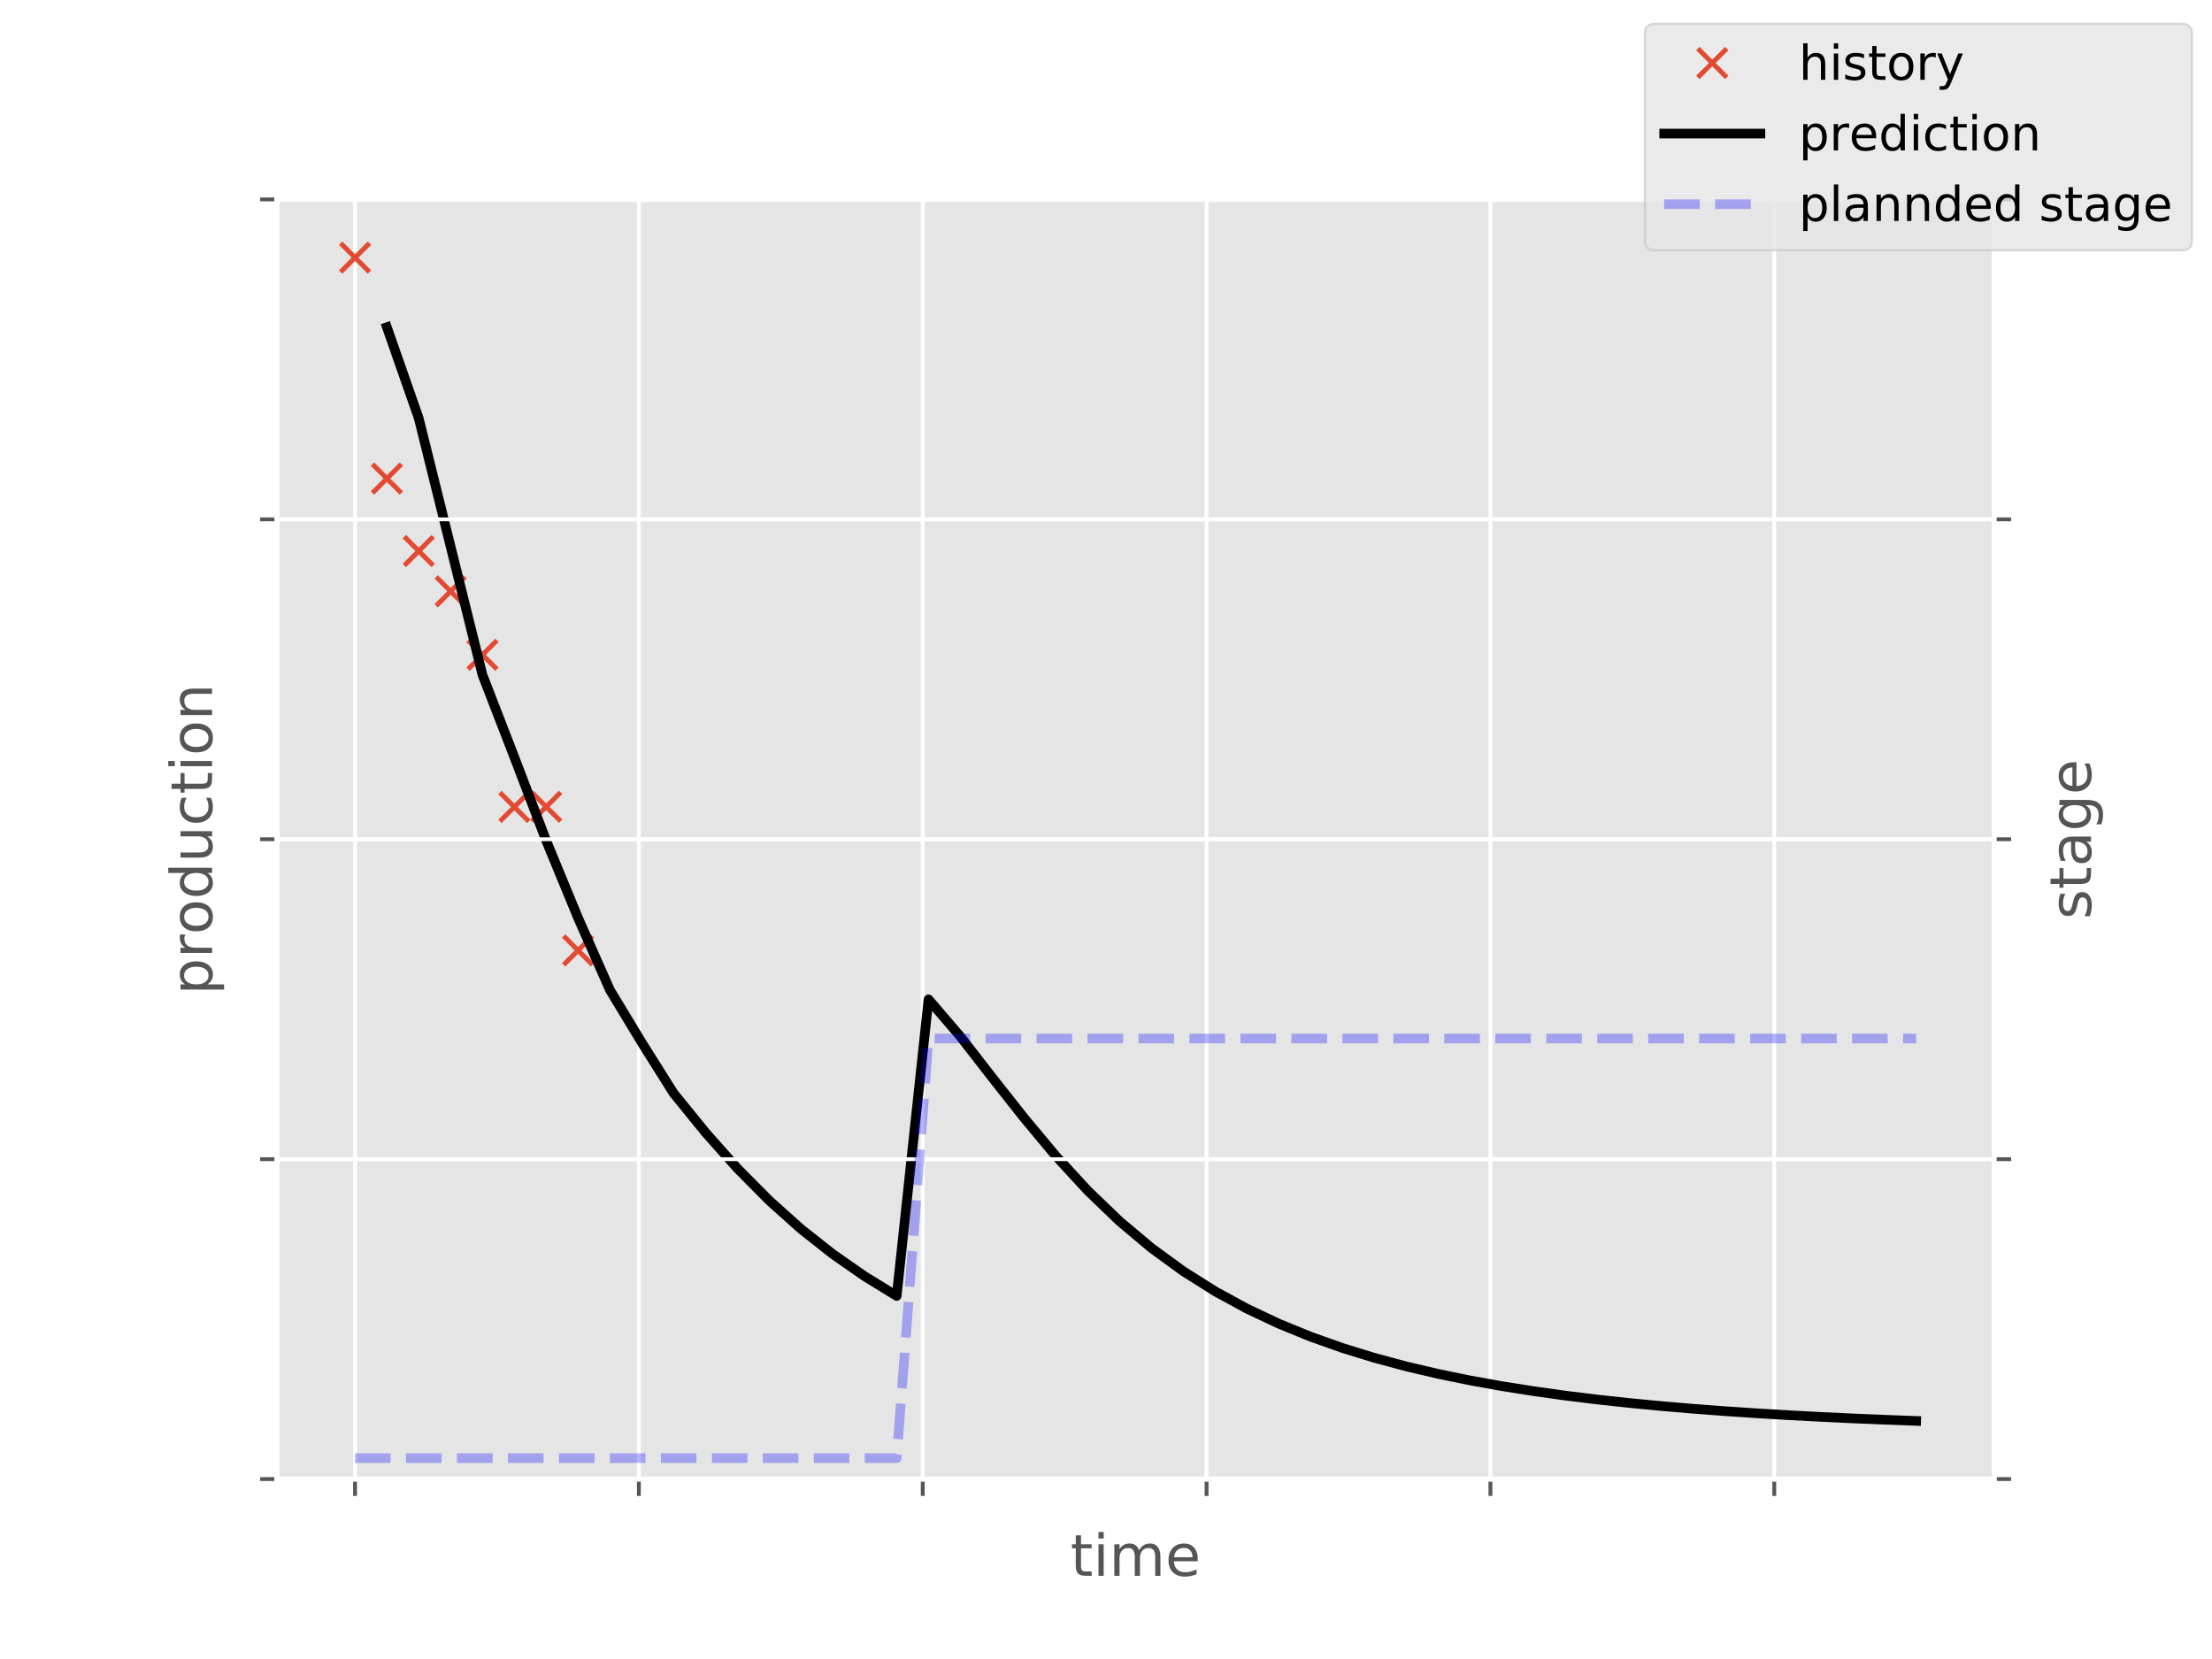
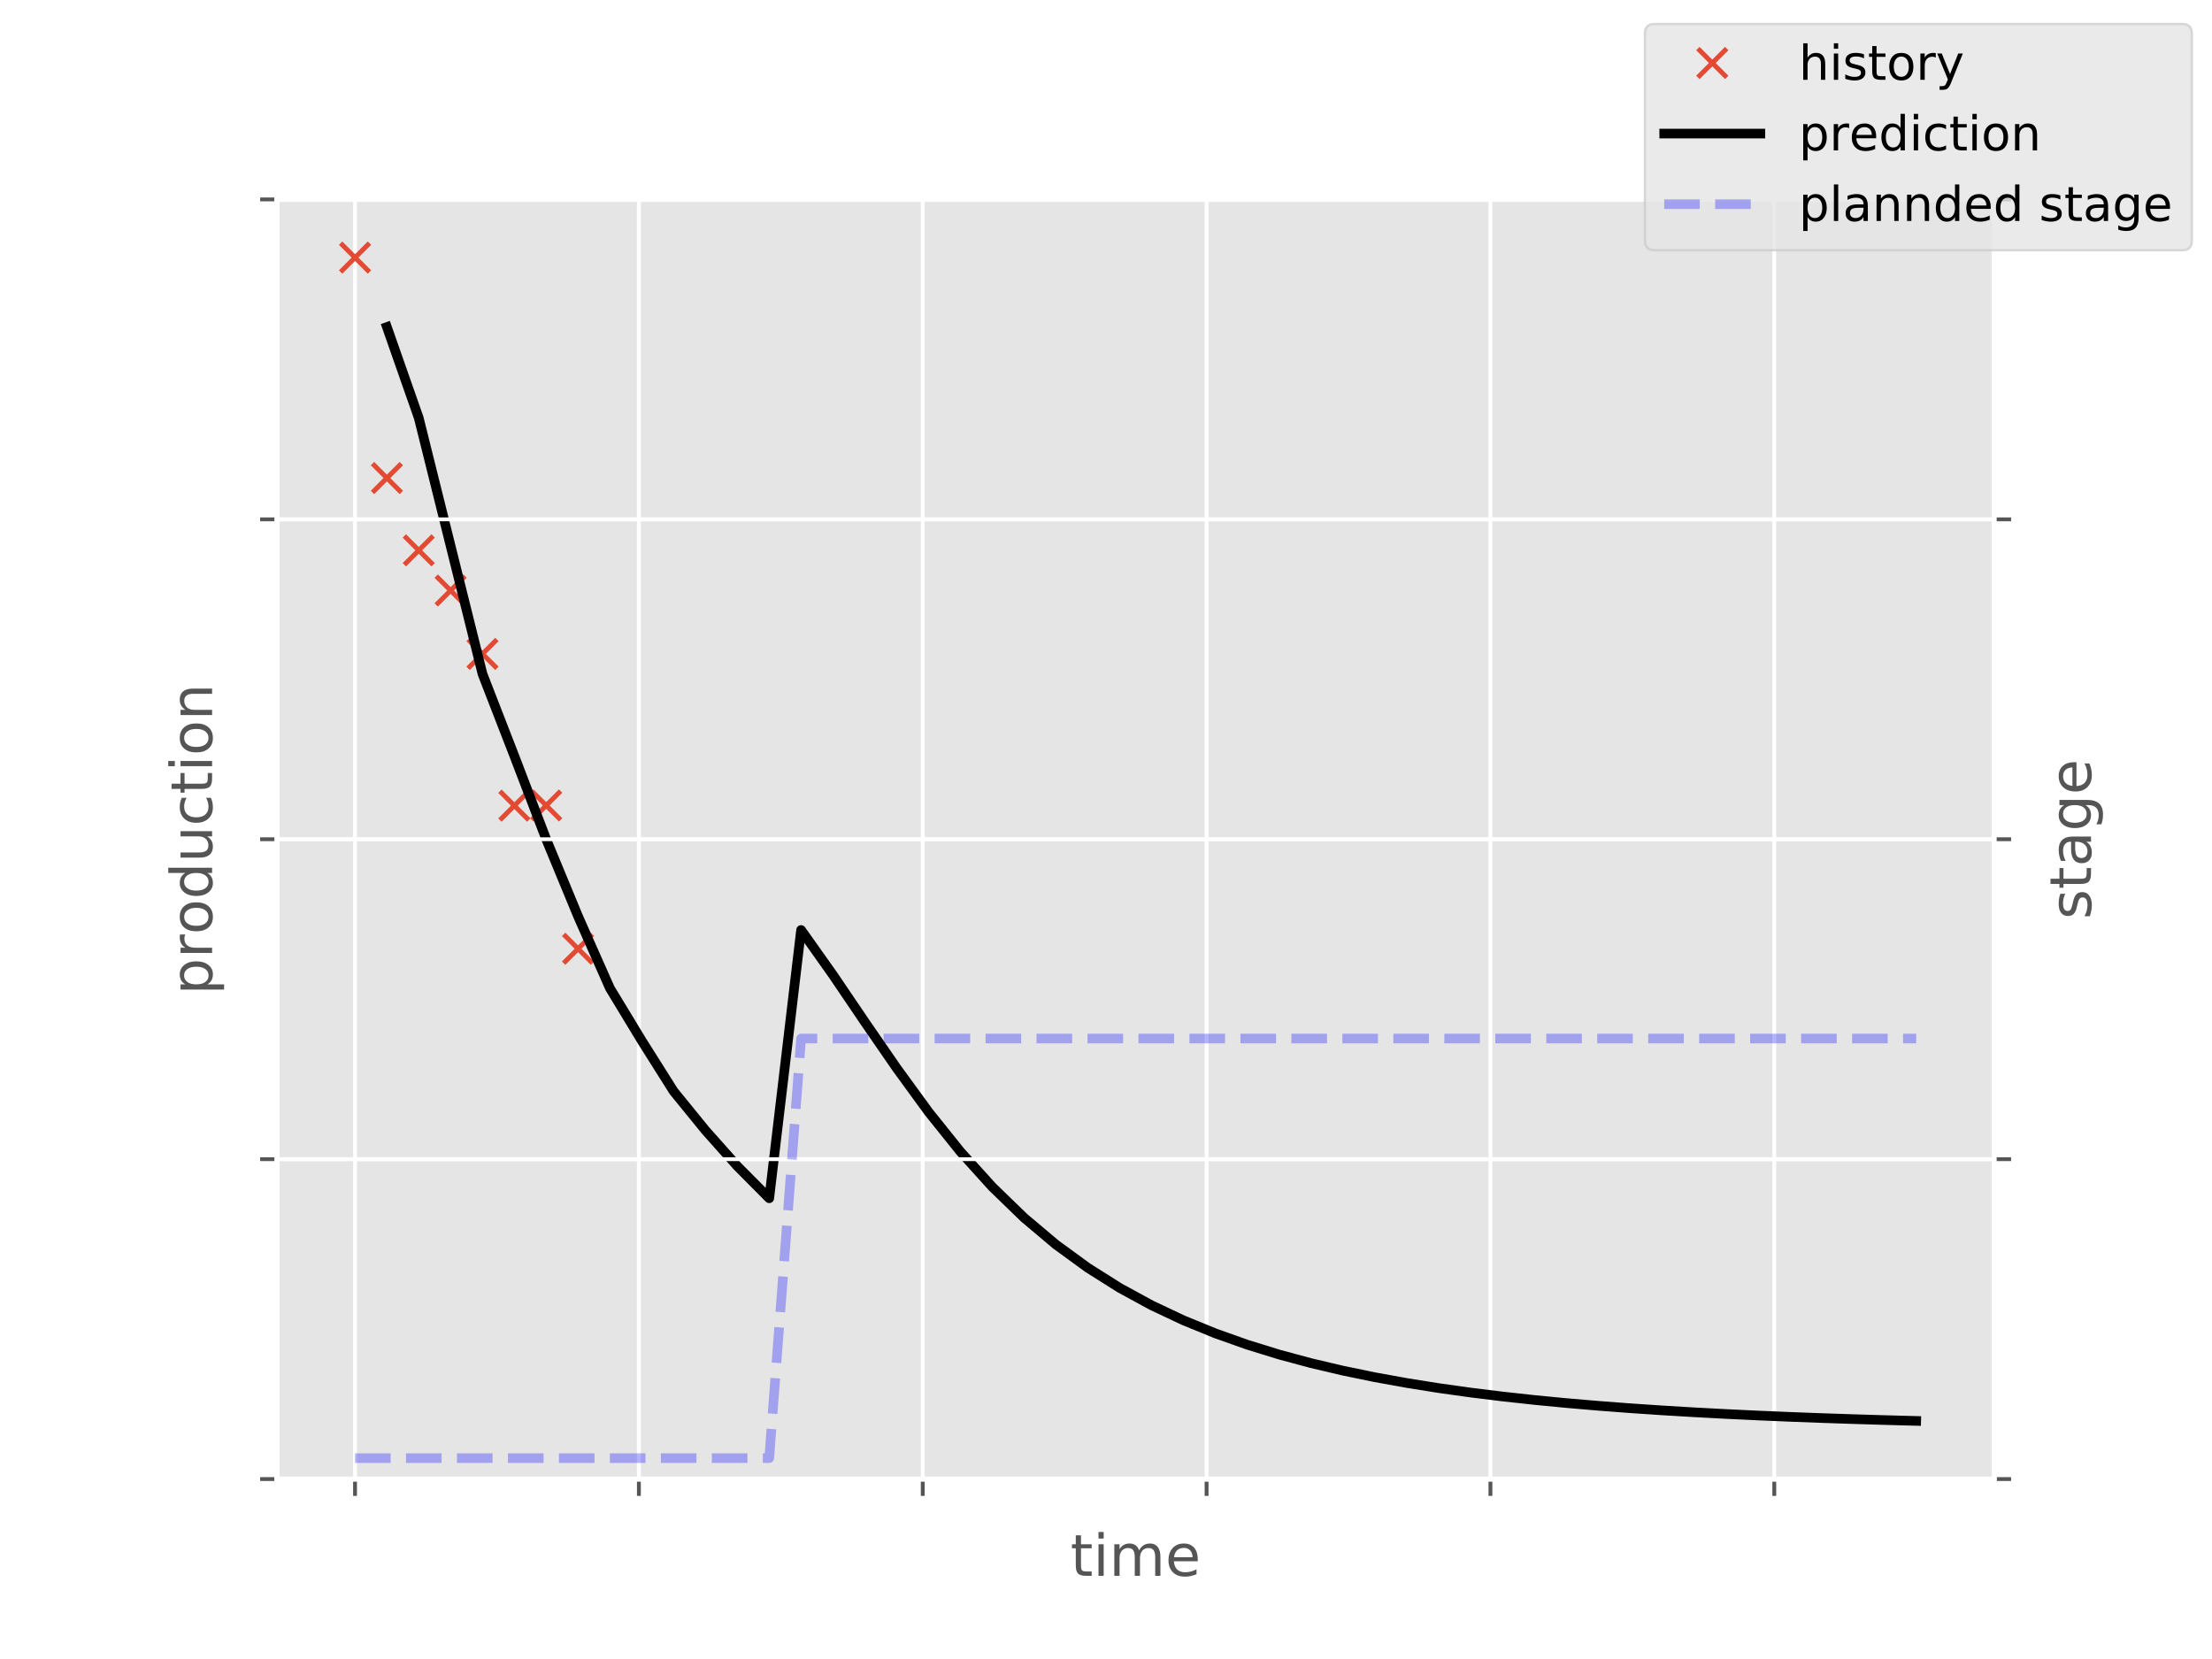
<svg xmlns="http://www.w3.org/2000/svg" xmlns:xlink="http://www.w3.org/1999/xlink" height="345pt" version="1.1" viewBox="0 0 460 345" width="460pt">
  <defs>
    <style type="text/css">
*{stroke-linecap:butt;stroke-linejoin:round;}
  </style>
  </defs>
  <g id="figure_1">
    <g id="patch_1">
      <path d="M 0 345.6  L 460.8 345.6  L 460.8 0  L 0 0  z " style="fill:#ffffff;" />
    </g>
    <g id="axes_1">
      <g id="patch_2">
        <path d="M 57.6 307.584  L 414.72 307.584  L 414.72 41.472  L 57.6 41.472  z " style="fill:#e5e5e5;" />
      </g>
      <g id="matplotlib.axis_1">
        <g id="xtick_1">
          <g id="line2d_1">
-             <path clip-path="url(#p62fc23773b)" d="M 73.833 307.584  L 73.833 41.472  " style="fill:none;stroke:#ffffff;stroke-linecap:square;stroke-width:0.8;" />
+             <path clip-path="url(#pc3c5d0fd61)" d="M 73.833 307.584  L 73.833 41.472  " style="fill:none;stroke:#ffffff;stroke-linecap:square;stroke-width:0.8;" />
          </g>
          <g id="line2d_2">
            <defs>
-               <path d="M 0 0  L 0 3.5  " id="m2b28bccb02" style="stroke:#555555;stroke-width:0.8;" />
+               <path d="M 0 0  L 0 3.5  " id="m1d0c7f7a71" style="stroke:#555555;stroke-width:0.8;" />
            </defs>
            <g>
-               <use style="fill:#555555;stroke:#555555;stroke-width:0.8;" x="73.833" xlink:href="#m2b28bccb02" y="307.584" />
+               <use style="fill:#555555;stroke:#555555;stroke-width:0.8;" x="73.833" xlink:href="#m1d0c7f7a71" y="307.584" />
            </g>
          </g>
        </g>
        <g id="xtick_2">
          <g id="line2d_3">
-             <path clip-path="url(#p62fc23773b)" d="M 132.861 307.584  L 132.861 41.472  " style="fill:none;stroke:#ffffff;stroke-linecap:square;stroke-width:0.8;" />
+             <path clip-path="url(#pc3c5d0fd61)" d="M 132.861 307.584  L 132.861 41.472  " style="fill:none;stroke:#ffffff;stroke-linecap:square;stroke-width:0.8;" />
          </g>
          <g id="line2d_4">
            <g>
-               <use style="fill:#555555;stroke:#555555;stroke-width:0.8;" x="132.861" xlink:href="#m2b28bccb02" y="307.584" />
+               <use style="fill:#555555;stroke:#555555;stroke-width:0.8;" x="132.861" xlink:href="#m1d0c7f7a71" y="307.584" />
            </g>
          </g>
        </g>
        <g id="xtick_3">
          <g id="line2d_5">
-             <path clip-path="url(#p62fc23773b)" d="M 191.889 307.584  L 191.889 41.472  " style="fill:none;stroke:#ffffff;stroke-linecap:square;stroke-width:0.8;" />
+             <path clip-path="url(#pc3c5d0fd61)" d="M 191.889 307.584  L 191.889 41.472  " style="fill:none;stroke:#ffffff;stroke-linecap:square;stroke-width:0.8;" />
          </g>
          <g id="line2d_6">
            <g>
-               <use style="fill:#555555;stroke:#555555;stroke-width:0.8;" x="191.889" xlink:href="#m2b28bccb02" y="307.584" />
+               <use style="fill:#555555;stroke:#555555;stroke-width:0.8;" x="191.889" xlink:href="#m1d0c7f7a71" y="307.584" />
            </g>
          </g>
        </g>
        <g id="xtick_4">
          <g id="line2d_7">
-             <path clip-path="url(#p62fc23773b)" d="M 250.917 307.584  L 250.917 41.472  " style="fill:none;stroke:#ffffff;stroke-linecap:square;stroke-width:0.8;" />
+             <path clip-path="url(#pc3c5d0fd61)" d="M 250.917 307.584  L 250.917 41.472  " style="fill:none;stroke:#ffffff;stroke-linecap:square;stroke-width:0.8;" />
          </g>
          <g id="line2d_8">
            <g>
-               <use style="fill:#555555;stroke:#555555;stroke-width:0.8;" x="250.917" xlink:href="#m2b28bccb02" y="307.584" />
+               <use style="fill:#555555;stroke:#555555;stroke-width:0.8;" x="250.917" xlink:href="#m1d0c7f7a71" y="307.584" />
            </g>
          </g>
        </g>
        <g id="xtick_5">
          <g id="line2d_9">
-             <path clip-path="url(#p62fc23773b)" d="M 309.945 307.584  L 309.945 41.472  " style="fill:none;stroke:#ffffff;stroke-linecap:square;stroke-width:0.8;" />
+             <path clip-path="url(#pc3c5d0fd61)" d="M 309.945 307.584  L 309.945 41.472  " style="fill:none;stroke:#ffffff;stroke-linecap:square;stroke-width:0.8;" />
          </g>
          <g id="line2d_10">
            <g>
-               <use style="fill:#555555;stroke:#555555;stroke-width:0.8;" x="309.945" xlink:href="#m2b28bccb02" y="307.584" />
+               <use style="fill:#555555;stroke:#555555;stroke-width:0.8;" x="309.945" xlink:href="#m1d0c7f7a71" y="307.584" />
            </g>
          </g>
        </g>
        <g id="xtick_6">
          <g id="line2d_11">
-             <path clip-path="url(#p62fc23773b)" d="M 368.973 307.584  L 368.973 41.472  " style="fill:none;stroke:#ffffff;stroke-linecap:square;stroke-width:0.8;" />
+             <path clip-path="url(#pc3c5d0fd61)" d="M 368.973 307.584  L 368.973 41.472  " style="fill:none;stroke:#ffffff;stroke-linecap:square;stroke-width:0.8;" />
          </g>
          <g id="line2d_12">
            <g>
-               <use style="fill:#555555;stroke:#555555;stroke-width:0.8;" x="368.973" xlink:href="#m2b28bccb02" y="307.584" />
+               <use style="fill:#555555;stroke:#555555;stroke-width:0.8;" x="368.973" xlink:href="#m1d0c7f7a71" y="307.584" />
            </g>
          </g>
        </g>
        <g id="text_1">
          <defs>
            <path d="M 18.312 70.219  L 18.312 54.688  L 36.812 54.688  L 36.812 47.703  L 18.312 47.703  L 18.312 18.016  Q 18.312 11.328 20.141 9.422  Q 21.969 7.516 27.594 7.516  L 36.812 7.516  L 36.812 0  L 27.594 0  Q 17.188 0 13.234 3.875  Q 9.281 7.766 9.281 18.016  L 9.281 47.703  L 2.688 47.703  L 2.688 54.688  L 9.281 54.688  L 9.281 70.219  z " id="DejaVuSans-74" />
            <path d="M 9.422 54.688  L 18.406 54.688  L 18.406 0  L 9.422 0  z M 9.422 75.984  L 18.406 75.984  L 18.406 64.594  L 9.422 64.594  z " id="DejaVuSans-69" />
            <path d="M 52 44.188  Q 55.375 50.25 60.062 53.125  Q 64.75 56 71.094 56  Q 79.641 56 84.281 50.016  Q 88.922 44.047 88.922 33.016  L 88.922 0  L 79.891 0  L 79.891 32.719  Q 79.891 40.578 77.094 44.375  Q 74.312 48.188 68.609 48.188  Q 61.625 48.188 57.562 43.547  Q 53.516 38.922 53.516 30.906  L 53.516 0  L 44.484 0  L 44.484 32.719  Q 44.484 40.625 41.703 44.406  Q 38.922 48.188 33.109 48.188  Q 26.219 48.188 22.156 43.531  Q 18.109 38.875 18.109 30.906  L 18.109 0  L 9.078 0  L 9.078 54.688  L 18.109 54.688  L 18.109 46.188  Q 21.188 51.219 25.484 53.609  Q 29.781 56 35.688 56  Q 41.656 56 45.828 52.969  Q 50 49.953 52 44.188  z " id="DejaVuSans-6d" />
            <path d="M 56.203 29.594  L 56.203 25.203  L 14.891 25.203  Q 15.484 15.922 20.484 11.062  Q 25.484 6.203 34.422 6.203  Q 39.594 6.203 44.453 7.469  Q 49.312 8.734 54.109 11.281  L 54.109 2.781  Q 49.266 0.734 44.188 -0.344  Q 39.109 -1.422 33.891 -1.422  Q 20.797 -1.422 13.156 6.188  Q 5.516 13.812 5.516 26.812  Q 5.516 40.234 12.766 48.109  Q 20.016 56 32.328 56  Q 43.359 56 49.781 48.891  Q 56.203 41.797 56.203 29.594  z M 47.219 32.234  Q 47.125 39.594 43.094 43.984  Q 39.062 48.391 32.422 48.391  Q 24.906 48.391 20.391 44.141  Q 15.875 39.891 15.188 32.172  z " id="DejaVuSans-65" />
          </defs>
          <g style="fill:#555555;" transform="translate(222.6047 327.7021)scale(0.12 -0.12)">
            <use xlink:href="#DejaVuSans-74" />
            <use x="39.209" xlink:href="#DejaVuSans-69" />
            <use x="66.992" xlink:href="#DejaVuSans-6d" />
            <use x="164.404" xlink:href="#DejaVuSans-65" />
          </g>
        </g>
      </g>
      <g id="matplotlib.axis_2">
        <g id="ytick_1">
          <g id="line2d_13">
-             <path clip-path="url(#p62fc23773b)" d="M 57.6 307.584  L 414.72 307.584  " style="fill:none;stroke:#ffffff;stroke-linecap:square;stroke-width:0.8;" />
+             <path clip-path="url(#pc3c5d0fd61)" d="M 57.6 307.584  L 414.72 307.584  " style="fill:none;stroke:#ffffff;stroke-linecap:square;stroke-width:0.8;" />
          </g>
          <g id="line2d_14">
            <defs>
-               <path d="M 0 0  L -3.5 0  " id="m5372ff8609" style="stroke:#555555;stroke-width:0.8;" />
+               <path d="M 0 0  L -3.5 0  " id="m8eb5e609af" style="stroke:#555555;stroke-width:0.8;" />
            </defs>
            <g>
-               <use style="fill:#555555;stroke:#555555;stroke-width:0.8;" x="57.6" xlink:href="#m5372ff8609" y="307.584" />
+               <use style="fill:#555555;stroke:#555555;stroke-width:0.8;" x="57.6" xlink:href="#m8eb5e609af" y="307.584" />
            </g>
          </g>
        </g>
        <g id="ytick_2">
          <g id="line2d_15">
-             <path clip-path="url(#p62fc23773b)" d="M 57.6 241.056  L 414.72 241.056  " style="fill:none;stroke:#ffffff;stroke-linecap:square;stroke-width:0.8;" />
+             <path clip-path="url(#pc3c5d0fd61)" d="M 57.6 241.056  L 414.72 241.056  " style="fill:none;stroke:#ffffff;stroke-linecap:square;stroke-width:0.8;" />
          </g>
          <g id="line2d_16">
            <g>
-               <use style="fill:#555555;stroke:#555555;stroke-width:0.8;" x="57.6" xlink:href="#m5372ff8609" y="241.056" />
+               <use style="fill:#555555;stroke:#555555;stroke-width:0.8;" x="57.6" xlink:href="#m8eb5e609af" y="241.056" />
            </g>
          </g>
        </g>
        <g id="ytick_3">
          <g id="line2d_17">
-             <path clip-path="url(#p62fc23773b)" d="M 57.6 174.528  L 414.72 174.528  " style="fill:none;stroke:#ffffff;stroke-linecap:square;stroke-width:0.8;" />
+             <path clip-path="url(#pc3c5d0fd61)" d="M 57.6 174.528  L 414.72 174.528  " style="fill:none;stroke:#ffffff;stroke-linecap:square;stroke-width:0.8;" />
          </g>
          <g id="line2d_18">
            <g>
-               <use style="fill:#555555;stroke:#555555;stroke-width:0.8;" x="57.6" xlink:href="#m5372ff8609" y="174.528" />
+               <use style="fill:#555555;stroke:#555555;stroke-width:0.8;" x="57.6" xlink:href="#m8eb5e609af" y="174.528" />
            </g>
          </g>
        </g>
        <g id="ytick_4">
          <g id="line2d_19">
-             <path clip-path="url(#p62fc23773b)" d="M 57.6 108  L 414.72 108  " style="fill:none;stroke:#ffffff;stroke-linecap:square;stroke-width:0.8;" />
+             <path clip-path="url(#pc3c5d0fd61)" d="M 57.6 108  L 414.72 108  " style="fill:none;stroke:#ffffff;stroke-linecap:square;stroke-width:0.8;" />
          </g>
          <g id="line2d_20">
            <g>
-               <use style="fill:#555555;stroke:#555555;stroke-width:0.8;" x="57.6" xlink:href="#m5372ff8609" y="108" />
+               <use style="fill:#555555;stroke:#555555;stroke-width:0.8;" x="57.6" xlink:href="#m8eb5e609af" y="108" />
            </g>
          </g>
        </g>
        <g id="ytick_5">
          <g id="line2d_21">
-             <path clip-path="url(#p62fc23773b)" d="M 57.6 41.472  L 414.72 41.472  " style="fill:none;stroke:#ffffff;stroke-linecap:square;stroke-width:0.8;" />
+             <path clip-path="url(#pc3c5d0fd61)" d="M 57.6 41.472  L 414.72 41.472  " style="fill:none;stroke:#ffffff;stroke-linecap:square;stroke-width:0.8;" />
          </g>
          <g id="line2d_22">
            <g>
-               <use style="fill:#555555;stroke:#555555;stroke-width:0.8;" x="57.6" xlink:href="#m5372ff8609" y="41.472" />
+               <use style="fill:#555555;stroke:#555555;stroke-width:0.8;" x="57.6" xlink:href="#m8eb5e609af" y="41.472" />
            </g>
          </g>
        </g>
        <g id="text_2">
          <defs>
            <path d="M 18.109 8.203  L 18.109 -20.797  L 9.078 -20.797  L 9.078 54.688  L 18.109 54.688  L 18.109 46.391  Q 20.953 51.266 25.266 53.625  Q 29.594 56 35.594 56  Q 45.562 56 51.781 48.094  Q 58.016 40.188 58.016 27.297  Q 58.016 14.406 51.781 6.484  Q 45.562 -1.422 35.594 -1.422  Q 29.594 -1.422 25.266 0.953  Q 20.953 3.328 18.109 8.203  z M 48.688 27.297  Q 48.688 37.203 44.609 42.844  Q 40.531 48.484 33.406 48.484  Q 26.266 48.484 22.188 42.844  Q 18.109 37.203 18.109 27.297  Q 18.109 17.391 22.188 11.75  Q 26.266 6.109 33.406 6.109  Q 40.531 6.109 44.609 11.75  Q 48.688 17.391 48.688 27.297  z " id="DejaVuSans-70" />
            <path d="M 41.109 46.297  Q 39.594 47.172 37.812 47.578  Q 36.031 48 33.891 48  Q 26.266 48 22.188 43.047  Q 18.109 38.094 18.109 28.812  L 18.109 0  L 9.078 0  L 9.078 54.688  L 18.109 54.688  L 18.109 46.188  Q 20.953 51.172 25.484 53.578  Q 30.031 56 36.531 56  Q 37.453 56 38.578 55.875  Q 39.703 55.766 41.062 55.516  z " id="DejaVuSans-72" />
            <path d="M 30.609 48.391  Q 23.391 48.391 19.188 42.75  Q 14.984 37.109 14.984 27.297  Q 14.984 17.484 19.156 11.844  Q 23.344 6.203 30.609 6.203  Q 37.797 6.203 41.984 11.859  Q 46.188 17.531 46.188 27.297  Q 46.188 37.016 41.984 42.703  Q 37.797 48.391 30.609 48.391  z M 30.609 56  Q 42.328 56 49.016 48.375  Q 55.719 40.766 55.719 27.297  Q 55.719 13.875 49.016 6.219  Q 42.328 -1.422 30.609 -1.422  Q 18.844 -1.422 12.172 6.219  Q 5.516 13.875 5.516 27.297  Q 5.516 40.766 12.172 48.375  Q 18.844 56 30.609 56  z " id="DejaVuSans-6f" />
            <path d="M 45.406 46.391  L 45.406 75.984  L 54.391 75.984  L 54.391 0  L 45.406 0  L 45.406 8.203  Q 42.578 3.328 38.25 0.953  Q 33.938 -1.422 27.875 -1.422  Q 17.969 -1.422 11.734 6.484  Q 5.516 14.406 5.516 27.297  Q 5.516 40.188 11.734 48.094  Q 17.969 56 27.875 56  Q 33.938 56 38.25 53.625  Q 42.578 51.266 45.406 46.391  z M 14.797 27.297  Q 14.797 17.391 18.875 11.75  Q 22.953 6.109 30.078 6.109  Q 37.203 6.109 41.297 11.75  Q 45.406 17.391 45.406 27.297  Q 45.406 37.203 41.297 42.844  Q 37.203 48.484 30.078 48.484  Q 22.953 48.484 18.875 42.844  Q 14.797 37.203 14.797 27.297  z " id="DejaVuSans-64" />
            <path d="M 8.5 21.578  L 8.5 54.688  L 17.484 54.688  L 17.484 21.922  Q 17.484 14.156 20.5 10.266  Q 23.531 6.391 29.594 6.391  Q 36.859 6.391 41.078 11.031  Q 45.312 15.672 45.312 23.688  L 45.312 54.688  L 54.297 54.688  L 54.297 0  L 45.312 0  L 45.312 8.406  Q 42.047 3.422 37.719 1  Q 33.406 -1.422 27.688 -1.422  Q 18.266 -1.422 13.375 4.438  Q 8.5 10.297 8.5 21.578  z M 31.109 56  z " id="DejaVuSans-75" />
            <path d="M 48.781 52.594  L 48.781 44.188  Q 44.969 46.297 41.141 47.344  Q 37.312 48.391 33.406 48.391  Q 24.656 48.391 19.812 42.844  Q 14.984 37.312 14.984 27.297  Q 14.984 17.281 19.812 11.734  Q 24.656 6.203 33.406 6.203  Q 37.312 6.203 41.141 7.25  Q 44.969 8.297 48.781 10.406  L 48.781 2.094  Q 45.016 0.344 40.984 -0.531  Q 36.969 -1.422 32.422 -1.422  Q 20.062 -1.422 12.781 6.344  Q 5.516 14.109 5.516 27.297  Q 5.516 40.672 12.859 48.328  Q 20.219 56 33.016 56  Q 37.156 56 41.109 55.141  Q 45.062 54.297 48.781 52.594  z " id="DejaVuSans-63" />
            <path d="M 54.891 33.016  L 54.891 0  L 45.906 0  L 45.906 32.719  Q 45.906 40.484 42.875 44.328  Q 39.844 48.188 33.797 48.188  Q 26.516 48.188 22.312 43.547  Q 18.109 38.922 18.109 30.906  L 18.109 0  L 9.078 0  L 9.078 54.688  L 18.109 54.688  L 18.109 46.188  Q 21.344 51.125 25.703 53.562  Q 30.078 56 35.797 56  Q 45.219 56 50.047 50.172  Q 54.891 44.344 54.891 33.016  z " id="DejaVuSans-6e" />
          </defs>
          <g style="fill:#555555;" transform="translate(44.10437 206.8764)rotate(-90)scale(0.12 -0.12)">
            <use xlink:href="#DejaVuSans-70" />
            <use x="63.477" xlink:href="#DejaVuSans-72" />
            <use x="104.559" xlink:href="#DejaVuSans-6f" />
            <use x="165.74" xlink:href="#DejaVuSans-64" />
            <use x="229.217" xlink:href="#DejaVuSans-75" />
            <use x="292.596" xlink:href="#DejaVuSans-63" />
            <use x="347.576" xlink:href="#DejaVuSans-74" />
            <use x="386.785" xlink:href="#DejaVuSans-69" />
            <use x="414.568" xlink:href="#DejaVuSans-6f" />
            <use x="475.75" xlink:href="#DejaVuSans-6e" />
          </g>
        </g>
      </g>
      <g id="line2d_23">
        <defs>
-           <path d="M -3 3  L 3 -3  M -3 -3  L 3 3  " id="me671714970" style="stroke:#e24a33;" />
+           <path d="M -3 3  L 3 -3  M -3 -3  L 3 3  " id="m7c65927cf6" style="stroke:#e24a33;" />
        </defs>
-         <g clip-path="url(#p62fc23773b)">
-           <use style="fill:#e24a33;stroke:#e24a33;" x="73.833" xlink:href="#me671714970" y="53.568" />
-           <use style="fill:#e24a33;stroke:#e24a33;" x="80.458" xlink:href="#me671714970" y="99.521" />
-           <use style="fill:#e24a33;stroke:#e24a33;" x="87.084" xlink:href="#me671714970" y="114.593" />
-           <use style="fill:#e24a33;stroke:#e24a33;" x="93.71" xlink:href="#me671714970" y="122.964" />
-           <use style="fill:#e24a33;stroke:#e24a33;" x="100.335" xlink:href="#me671714970" y="136.179" />
-           <use style="fill:#e24a33;stroke:#e24a33;" x="106.961" xlink:href="#me671714970" y="167.811" />
-           <use style="fill:#e24a33;stroke:#e24a33;" x="113.586" xlink:href="#me671714970" y="167.774" />
-           <use style="fill:#e24a33;stroke:#e24a33;" x="120.212" xlink:href="#me671714970" y="197.644" />
+         <g clip-path="url(#pc3c5d0fd61)">
+           <use style="fill:#e24a33;stroke:#e24a33;" x="73.833" xlink:href="#m7c65927cf6" y="53.568" />
+           <use style="fill:#e24a33;stroke:#e24a33;" x="80.458" xlink:href="#m7c65927cf6" y="99.412" />
+           <use style="fill:#e24a33;stroke:#e24a33;" x="87.084" xlink:href="#m7c65927cf6" y="114.448" />
+           <use style="fill:#e24a33;stroke:#e24a33;" x="93.71" xlink:href="#m7c65927cf6" y="122.799" />
+           <use style="fill:#e24a33;stroke:#e24a33;" x="100.335" xlink:href="#m7c65927cf6" y="135.983" />
+           <use style="fill:#e24a33;stroke:#e24a33;" x="106.961" xlink:href="#m7c65927cf6" y="167.539" />
+           <use style="fill:#e24a33;stroke:#e24a33;" x="113.586" xlink:href="#m7c65927cf6" y="167.502" />
+           <use style="fill:#e24a33;stroke:#e24a33;" x="120.212" xlink:href="#m7c65927cf6" y="197.301" />
        </g>
      </g>
      <g id="line2d_24">
-         <path clip-path="url(#p62fc23773b)" d="M 80.458 68.038  L 87.084 86.991  L 93.71 113.677  L 100.335 140.352  L 106.961 157.459  L 113.586 174.811  L 120.212 190.879  L 126.838 205.867  L 133.463 216.823  L 140.089 227.353  L 146.714 235.507  L 153.34 242.972  L 159.966 249.657  L 166.591 255.585  L 173.217 260.819  L 179.842 265.43  L 186.468 269.494  L 193.094 207.826  L 199.719 215.558  L 206.345 224.093  L 212.97 232.482  L 219.596 240.426  L 226.222 247.622  L 232.847 253.988  L 239.473 259.55  L 246.098 264.378  L 252.724 268.555  L 259.35 272.166  L 265.975 275.289  L 272.601 277.994  L 279.226 280.341  L 285.852 282.381  L 292.478 284.16  L 299.103 285.713  L 305.729 287.072  L 312.354 288.264  L 318.98 289.312  L 325.606 290.234  L 332.231 291.047  L 338.857 291.765  L 345.482 292.4  L 352.108 292.963  L 358.734 293.462  L 365.359 293.905  L 371.985 294.299  L 378.61 294.649  L 385.236 294.961  L 391.862 295.24  L 398.487 295.488  " style="fill:none;stroke:#000000;stroke-linecap:square;stroke-width:2;" />
+         <path clip-path="url(#pc3c5d0fd61)" d="M 80.458 68.004  L 87.084 86.912  L 93.71 113.534  L 100.335 140.145  L 106.961 157.211  L 113.586 174.522  L 120.212 190.552  L 126.838 205.505  L 133.463 216.434  L 140.089 226.939  L 146.714 235.073  L 153.34 242.52  L 159.966 249.189  L 166.591 193.392  L 173.217 202.737  L 179.842 212.518  L 186.468 222.125  L 193.094 231.223  L 199.719 239.486  L 206.345 246.818  L 212.97 253.239  L 219.596 258.82  L 226.222 263.652  L 232.847 267.829  L 239.473 271.441  L 246.098 274.566  L 252.724 277.276  L 259.35 279.629  L 265.975 281.677  L 272.601 283.464  L 279.226 285.025  L 285.852 286.393  L 292.478 287.593  L 299.103 288.649  L 305.729 289.579  L 312.354 290.399  L 318.98 291.124  L 325.606 291.765  L 332.231 292.333  L 338.857 292.837  L 345.482 293.285  L 352.108 293.683  L 358.734 294.037  L 365.359 294.353  L 371.985 294.634  L 378.61 294.885  L 385.236 295.109  L 391.862 295.309  L 398.487 295.488  " style="fill:none;stroke:#000000;stroke-linecap:square;stroke-width:2;" />
      </g>
      <g id="patch_3">
        <path d="M 57.6 307.584  L 57.6 41.472  " style="fill:none;stroke:#ffffff;stroke-linecap:square;stroke-linejoin:miter;" />
      </g>
      <g id="patch_4">
        <path d="M 414.72 307.584  L 414.72 41.472  " style="fill:none;stroke:#ffffff;stroke-linecap:square;stroke-linejoin:miter;" />
      </g>
      <g id="patch_5">
        <path d="M 57.6 307.584  L 414.72 307.584  " style="fill:none;stroke:#ffffff;stroke-linecap:square;stroke-linejoin:miter;" />
      </g>
      <g id="patch_6">
        <path d="M 57.6 41.472  L 414.72 41.472  " style="fill:none;stroke:#ffffff;stroke-linecap:square;stroke-linejoin:miter;" />
      </g>
    </g>
    <g id="axes_2">
      <g id="matplotlib.axis_3">
        <g id="ytick_6">
          <g id="line2d_25">
-             <path clip-path="url(#p62fc23773b)" d="M 57.6 307.584  L 414.72 307.584  " style="fill:none;stroke:#ffffff;stroke-linecap:square;stroke-width:0.8;" />
+             <path clip-path="url(#pc3c5d0fd61)" d="M 57.6 307.584  L 414.72 307.584  " style="fill:none;stroke:#ffffff;stroke-linecap:square;stroke-width:0.8;" />
          </g>
          <g id="line2d_26">
            <defs>
-               <path d="M 0 0  L 3.5 0  " id="m82c7f8aea2" style="stroke:#555555;stroke-width:0.8;" />
+               <path d="M 0 0  L 3.5 0  " id="m9da8c5389e" style="stroke:#555555;stroke-width:0.8;" />
            </defs>
            <g>
-               <use style="fill:#555555;stroke:#555555;stroke-width:0.8;" x="414.72" xlink:href="#m82c7f8aea2" y="307.584" />
+               <use style="fill:#555555;stroke:#555555;stroke-width:0.8;" x="414.72" xlink:href="#m9da8c5389e" y="307.584" />
            </g>
          </g>
        </g>
        <g id="ytick_7">
          <g id="line2d_27">
-             <path clip-path="url(#p62fc23773b)" d="M 57.6 241.056  L 414.72 241.056  " style="fill:none;stroke:#ffffff;stroke-linecap:square;stroke-width:0.8;" />
+             <path clip-path="url(#pc3c5d0fd61)" d="M 57.6 241.056  L 414.72 241.056  " style="fill:none;stroke:#ffffff;stroke-linecap:square;stroke-width:0.8;" />
          </g>
          <g id="line2d_28">
            <g>
-               <use style="fill:#555555;stroke:#555555;stroke-width:0.8;" x="414.72" xlink:href="#m82c7f8aea2" y="241.056" />
+               <use style="fill:#555555;stroke:#555555;stroke-width:0.8;" x="414.72" xlink:href="#m9da8c5389e" y="241.056" />
            </g>
          </g>
        </g>
        <g id="ytick_8">
          <g id="line2d_29">
-             <path clip-path="url(#p62fc23773b)" d="M 57.6 174.528  L 414.72 174.528  " style="fill:none;stroke:#ffffff;stroke-linecap:square;stroke-width:0.8;" />
+             <path clip-path="url(#pc3c5d0fd61)" d="M 57.6 174.528  L 414.72 174.528  " style="fill:none;stroke:#ffffff;stroke-linecap:square;stroke-width:0.8;" />
          </g>
          <g id="line2d_30">
            <g>
-               <use style="fill:#555555;stroke:#555555;stroke-width:0.8;" x="414.72" xlink:href="#m82c7f8aea2" y="174.528" />
+               <use style="fill:#555555;stroke:#555555;stroke-width:0.8;" x="414.72" xlink:href="#m9da8c5389e" y="174.528" />
            </g>
          </g>
        </g>
        <g id="ytick_9">
          <g id="line2d_31">
-             <path clip-path="url(#p62fc23773b)" d="M 57.6 108  L 414.72 108  " style="fill:none;stroke:#ffffff;stroke-linecap:square;stroke-width:0.8;" />
+             <path clip-path="url(#pc3c5d0fd61)" d="M 57.6 108  L 414.72 108  " style="fill:none;stroke:#ffffff;stroke-linecap:square;stroke-width:0.8;" />
          </g>
          <g id="line2d_32">
            <g>
-               <use style="fill:#555555;stroke:#555555;stroke-width:0.8;" x="414.72" xlink:href="#m82c7f8aea2" y="108" />
+               <use style="fill:#555555;stroke:#555555;stroke-width:0.8;" x="414.72" xlink:href="#m9da8c5389e" y="108" />
            </g>
          </g>
        </g>
        <g id="ytick_10">
          <g id="line2d_33">
-             <path clip-path="url(#p62fc23773b)" d="M 57.6 41.472  L 414.72 41.472  " style="fill:none;stroke:#ffffff;stroke-linecap:square;stroke-width:0.8;" />
+             <path clip-path="url(#pc3c5d0fd61)" d="M 57.6 41.472  L 414.72 41.472  " style="fill:none;stroke:#ffffff;stroke-linecap:square;stroke-width:0.8;" />
          </g>
          <g id="line2d_34">
            <g>
-               <use style="fill:#555555;stroke:#555555;stroke-width:0.8;" x="414.72" xlink:href="#m82c7f8aea2" y="41.472" />
+               <use style="fill:#555555;stroke:#555555;stroke-width:0.8;" x="414.72" xlink:href="#m9da8c5389e" y="41.472" />
            </g>
          </g>
        </g>
        <g id="text_3">
          <defs>
            <path d="M 44.281 53.078  L 44.281 44.578  Q 40.484 46.531 36.375 47.5  Q 32.281 48.484 27.875 48.484  Q 21.188 48.484 17.844 46.438  Q 14.5 44.391 14.5 40.281  Q 14.5 37.156 16.891 35.375  Q 19.281 33.594 26.516 31.984  L 29.594 31.297  Q 39.156 29.25 43.188 25.516  Q 47.219 21.781 47.219 15.094  Q 47.219 7.469 41.188 3.016  Q 35.156 -1.422 24.609 -1.422  Q 20.219 -1.422 15.453 -0.562  Q 10.688 0.297 5.422 2  L 5.422 11.281  Q 10.406 8.688 15.234 7.391  Q 20.062 6.109 24.812 6.109  Q 31.156 6.109 34.562 8.281  Q 37.984 10.453 37.984 14.406  Q 37.984 18.062 35.516 20.016  Q 33.062 21.969 24.703 23.781  L 21.578 24.516  Q 13.234 26.266 9.516 29.906  Q 5.812 33.547 5.812 39.891  Q 5.812 47.609 11.281 51.797  Q 16.75 56 26.812 56  Q 31.781 56 36.172 55.266  Q 40.578 54.547 44.281 53.078  z " id="DejaVuSans-73" />
            <path d="M 34.281 27.484  Q 23.391 27.484 19.188 25  Q 14.984 22.516 14.984 16.5  Q 14.984 11.719 18.141 8.906  Q 21.297 6.109 26.703 6.109  Q 34.188 6.109 38.703 11.406  Q 43.219 16.703 43.219 25.484  L 43.219 27.484  z M 52.203 31.203  L 52.203 0  L 43.219 0  L 43.219 8.297  Q 40.141 3.328 35.547 0.953  Q 30.953 -1.422 24.312 -1.422  Q 15.922 -1.422 10.953 3.297  Q 6 8.016 6 15.922  Q 6 25.141 12.172 29.828  Q 18.359 34.516 30.609 34.516  L 43.219 34.516  L 43.219 35.406  Q 43.219 41.609 39.141 45  Q 35.062 48.391 27.688 48.391  Q 23 48.391 18.547 47.266  Q 14.109 46.141 10.016 43.891  L 10.016 52.203  Q 14.938 54.109 19.578 55.047  Q 24.219 56 28.609 56  Q 40.484 56 46.344 49.844  Q 52.203 43.703 52.203 31.203  z " id="DejaVuSans-61" />
            <path d="M 45.406 27.984  Q 45.406 37.75 41.375 43.109  Q 37.359 48.484 30.078 48.484  Q 22.859 48.484 18.828 43.109  Q 14.797 37.75 14.797 27.984  Q 14.797 18.266 18.828 12.891  Q 22.859 7.516 30.078 7.516  Q 37.359 7.516 41.375 12.891  Q 45.406 18.266 45.406 27.984  z M 54.391 6.781  Q 54.391 -7.172 48.188 -13.984  Q 42 -20.797 29.203 -20.797  Q 24.469 -20.797 20.266 -20.094  Q 16.062 -19.391 12.109 -17.922  L 12.109 -9.188  Q 16.062 -11.328 19.922 -12.344  Q 23.781 -13.375 27.781 -13.375  Q 36.625 -13.375 41.016 -8.766  Q 45.406 -4.156 45.406 5.172  L 45.406 9.625  Q 42.625 4.781 38.281 2.391  Q 33.938 0 27.875 0  Q 17.828 0 11.672 7.656  Q 5.516 15.328 5.516 27.984  Q 5.516 40.672 11.672 48.328  Q 17.828 56 27.875 56  Q 33.938 56 38.281 53.609  Q 42.625 51.219 45.406 46.391  L 45.406 54.688  L 54.391 54.688  z " id="DejaVuSans-67" />
          </defs>
          <g style="fill:#555555;" transform="translate(434.8381 191.1836)rotate(-90)scale(0.12 -0.12)">
            <use xlink:href="#DejaVuSans-73" />
            <use x="52.1" xlink:href="#DejaVuSans-74" />
            <use x="91.309" xlink:href="#DejaVuSans-61" />
            <use x="152.588" xlink:href="#DejaVuSans-67" />
            <use x="216.064" xlink:href="#DejaVuSans-65" />
          </g>
        </g>
      </g>
      <g id="line2d_35">
-         <path clip-path="url(#p62fc23773b)" d="M 73.833 303.222  L 80.458 303.222  L 87.084 303.222  L 93.71 303.222  L 100.335 303.222  L 106.961 303.222  L 113.586 303.222  L 120.212 303.222  L 126.838 303.222  L 133.463 303.222  L 140.089 303.222  L 146.714 303.222  L 153.34 303.222  L 159.966 303.222  L 166.591 303.222  L 173.217 303.222  L 179.842 303.222  L 186.468 303.222  L 193.094 215.972  L 199.719 215.972  L 206.345 215.972  L 212.97 215.972  L 219.596 215.972  L 226.222 215.972  L 232.847 215.972  L 239.473 215.972  L 246.098 215.972  L 252.724 215.972  L 259.35 215.972  L 265.975 215.972  L 272.601 215.972  L 279.226 215.972  L 285.852 215.972  L 292.478 215.972  L 299.103 215.972  L 305.729 215.972  L 312.354 215.972  L 318.98 215.972  L 325.606 215.972  L 332.231 215.972  L 338.857 215.972  L 345.482 215.972  L 352.108 215.972  L 358.734 215.972  L 365.359 215.972  L 371.985 215.972  L 378.61 215.972  L 385.236 215.972  L 391.862 215.972  L 398.487 215.972  " style="fill:none;opacity:0.3;stroke:#0000ff;stroke-dasharray:7.4,3.2;stroke-dashoffset:0;stroke-width:2;" />
+         <path clip-path="url(#pc3c5d0fd61)" d="M 73.833 303.222  L 80.458 303.222  L 87.084 303.222  L 93.71 303.222  L 100.335 303.222  L 106.961 303.222  L 113.586 303.222  L 120.212 303.222  L 126.838 303.222  L 133.463 303.222  L 140.089 303.222  L 146.714 303.222  L 153.34 303.222  L 159.966 303.222  L 166.591 215.972  L 173.217 215.972  L 179.842 215.972  L 186.468 215.972  L 193.094 215.972  L 199.719 215.972  L 206.345 215.972  L 212.97 215.972  L 219.596 215.972  L 226.222 215.972  L 232.847 215.972  L 239.473 215.972  L 246.098 215.972  L 252.724 215.972  L 259.35 215.972  L 265.975 215.972  L 272.601 215.972  L 279.226 215.972  L 285.852 215.972  L 292.478 215.972  L 299.103 215.972  L 305.729 215.972  L 312.354 215.972  L 318.98 215.972  L 325.606 215.972  L 332.231 215.972  L 338.857 215.972  L 345.482 215.972  L 352.108 215.972  L 358.734 215.972  L 365.359 215.972  L 371.985 215.972  L 378.61 215.972  L 385.236 215.972  L 391.862 215.972  L 398.487 215.972  " style="fill:none;opacity:0.3;stroke:#0000ff;stroke-dasharray:7.4,3.2;stroke-dashoffset:0;stroke-width:2;" />
      </g>
      <g id="patch_7">
        <path d="M 57.6 307.584  L 57.6 41.472  " style="fill:none;stroke:#ffffff;stroke-linecap:square;stroke-linejoin:miter;" />
      </g>
      <g id="patch_8">
        <path d="M 414.72 307.584  L 414.72 41.472  " style="fill:none;stroke:#ffffff;stroke-linecap:square;stroke-linejoin:miter;" />
      </g>
      <g id="patch_9">
        <path d="M 57.6 307.584  L 414.72 307.584  " style="fill:none;stroke:#ffffff;stroke-linecap:square;stroke-linejoin:miter;" />
      </g>
      <g id="patch_10">
        <path d="M 57.6 41.472  L 414.72 41.472  " style="fill:none;stroke:#ffffff;stroke-linecap:square;stroke-linejoin:miter;" />
      </g>
    </g>
    <g id="legend_1">
      <g id="patch_11">
        <path d="M 344.083 52.034  L 453.8 52.034  Q 455.8 52.034 455.8 50.034  L 455.8 7  Q 455.8 5 453.8 5  L 344.083 5  Q 342.083 5 342.083 7  L 342.083 50.034  Q 342.083 52.034 344.083 52.034  z " style="fill:#e5e5e5;opacity:0.8;stroke:#cccccc;stroke-linejoin:miter;stroke-width:0.5;" />
      </g>
      <g id="line2d_36" />
      <g id="line2d_37">
        <g>
-           <use style="fill:#e24a33;stroke:#e24a33;" x="356.083" xlink:href="#me671714970" y="13.098" />
+           <use style="fill:#e24a33;stroke:#e24a33;" x="356.083" xlink:href="#m7c65927cf6" y="13.098" />
        </g>
      </g>
      <g id="text_4">
        <defs>
          <path d="M 54.891 33.016  L 54.891 0  L 45.906 0  L 45.906 32.719  Q 45.906 40.484 42.875 44.328  Q 39.844 48.188 33.797 48.188  Q 26.516 48.188 22.312 43.547  Q 18.109 38.922 18.109 30.906  L 18.109 0  L 9.078 0  L 9.078 75.984  L 18.109 75.984  L 18.109 46.188  Q 21.344 51.125 25.703 53.562  Q 30.078 56 35.797 56  Q 45.219 56 50.047 50.172  Q 54.891 44.344 54.891 33.016  z " id="DejaVuSans-68" />
          <path d="M 32.172 -5.078  Q 28.375 -14.844 24.75 -17.812  Q 21.141 -20.797 15.094 -20.797  L 7.906 -20.797  L 7.906 -13.281  L 13.188 -13.281  Q 16.891 -13.281 18.938 -11.516  Q 21 -9.766 23.484 -3.219  L 25.094 0.875  L 2.984 54.688  L 12.5 54.688  L 29.594 11.922  L 46.688 54.688  L 56.203 54.688  z " id="DejaVuSans-79" />
        </defs>
        <g transform="translate(374.0828 16.59844)scale(0.1 -0.1)">
          <use xlink:href="#DejaVuSans-68" />
          <use x="63.379" xlink:href="#DejaVuSans-69" />
          <use x="91.162" xlink:href="#DejaVuSans-73" />
          <use x="143.262" xlink:href="#DejaVuSans-74" />
          <use x="182.471" xlink:href="#DejaVuSans-6f" />
          <use x="243.652" xlink:href="#DejaVuSans-72" />
          <use x="284.766" xlink:href="#DejaVuSans-79" />
        </g>
      </g>
      <g id="line2d_38">
        <path d="M 346.083 27.777  L 366.083 27.777  " style="fill:none;stroke:#000000;stroke-linecap:square;stroke-width:2;" />
      </g>
      <g id="line2d_39" />
      <g id="text_5">
        <g transform="translate(374.0828 31.27656)scale(0.1 -0.1)">
          <use xlink:href="#DejaVuSans-70" />
          <use x="63.477" xlink:href="#DejaVuSans-72" />
          <use x="104.559" xlink:href="#DejaVuSans-65" />
          <use x="166.082" xlink:href="#DejaVuSans-64" />
          <use x="229.559" xlink:href="#DejaVuSans-69" />
          <use x="257.342" xlink:href="#DejaVuSans-63" />
          <use x="312.322" xlink:href="#DejaVuSans-74" />
          <use x="351.531" xlink:href="#DejaVuSans-69" />
          <use x="379.314" xlink:href="#DejaVuSans-6f" />
          <use x="440.496" xlink:href="#DejaVuSans-6e" />
        </g>
      </g>
      <g id="line2d_40">
        <path d="M 346.083 42.455  L 366.083 42.455  " style="fill:none;opacity:0.3;stroke:#0000ff;stroke-dasharray:7.4,3.2;stroke-dashoffset:0;stroke-width:2;" />
      </g>
      <g id="line2d_41" />
      <g id="text_6">
        <defs>
          <path d="M 9.422 75.984  L 18.406 75.984  L 18.406 0  L 9.422 0  z " id="DejaVuSans-6c" />
          <path id="DejaVuSans-20" />
        </defs>
        <g transform="translate(374.0828 45.95469)scale(0.1 -0.1)">
          <use xlink:href="#DejaVuSans-70" />
          <use x="63.477" xlink:href="#DejaVuSans-6c" />
          <use x="91.26" xlink:href="#DejaVuSans-61" />
          <use x="152.539" xlink:href="#DejaVuSans-6e" />
          <use x="215.918" xlink:href="#DejaVuSans-6e" />
          <use x="279.297" xlink:href="#DejaVuSans-64" />
          <use x="342.773" xlink:href="#DejaVuSans-65" />
          <use x="404.297" xlink:href="#DejaVuSans-64" />
          <use x="467.773" xlink:href="#DejaVuSans-20" />
          <use x="499.561" xlink:href="#DejaVuSans-73" />
          <use x="551.66" xlink:href="#DejaVuSans-74" />
          <use x="590.869" xlink:href="#DejaVuSans-61" />
          <use x="652.148" xlink:href="#DejaVuSans-67" />
          <use x="715.625" xlink:href="#DejaVuSans-65" />
        </g>
      </g>
    </g>
  </g>
  <defs>
-     <clipPath id="p62fc23773b">
+     <clipPath id="pc3c5d0fd61">
      <rect height="266.112" width="357.12" x="57.6" y="41.472" />
    </clipPath>
  </defs>
</svg>
